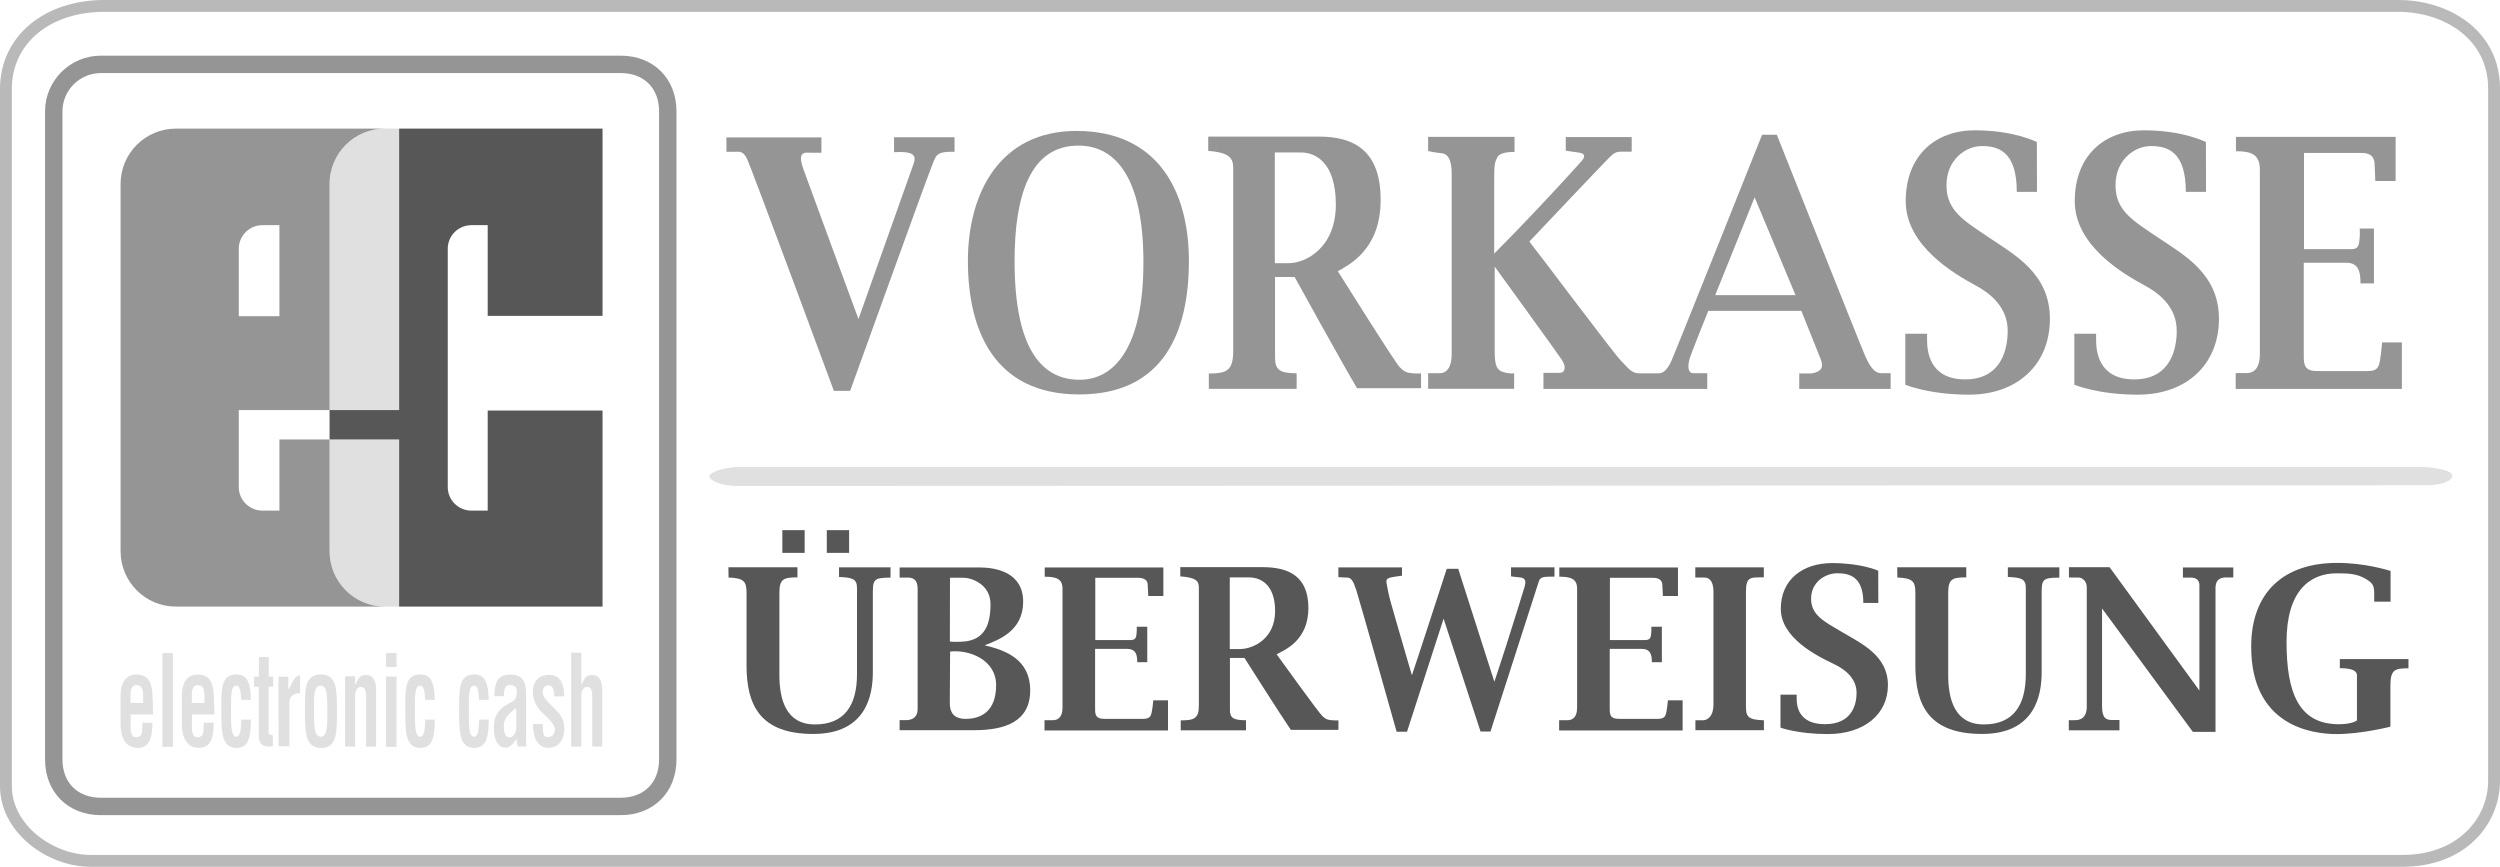
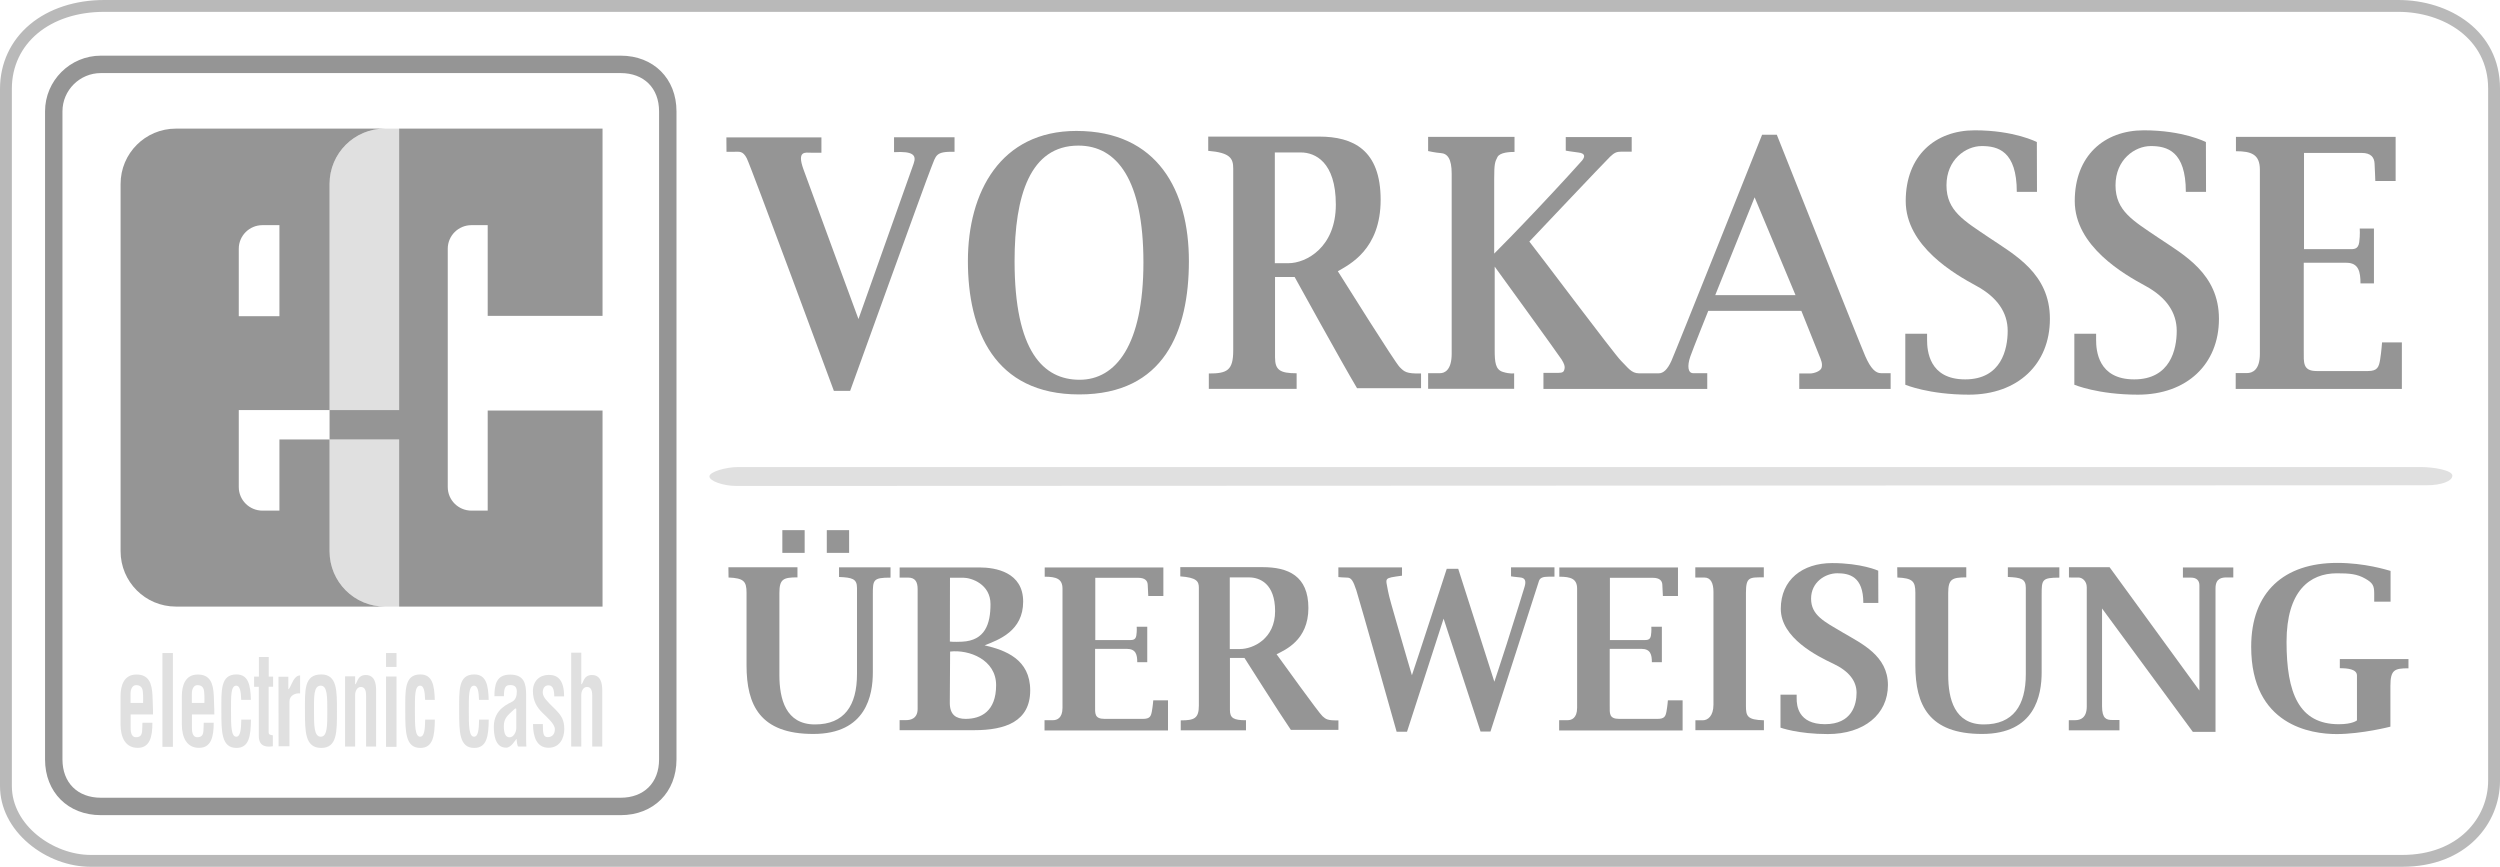
<svg xmlns="http://www.w3.org/2000/svg" version="1.1" id="Layer_1" x="0px" y="0px" width="1686.708px" height="584.813px" viewBox="0 0 1686.708 584.813" enable-background="new 0 0 1686.708 584.813" xml:space="preserve">
  <path display="none" fill="#F2F3F6" d="M1682.708,1360.767c0,28.121-22.379,54.075-62.016,54.075H61.225  C33.2,1414.842,4,1392.731,4,1364.331V893.967c0-33.121,27.942-55.917,66.291-55.917h1547.86c31.432,0,64.557,18.75,64.557,55.75  V1360.767z" />
  <g>
    <g>
      <path fill="#959595" d="M495.081,102.406c3.813,0,6.057-0.772,8.749,4.381c2.69,5.152,58.763,156.905,58.763,156.905h10.991    c0,0,51.362-142.476,54.728-150.723c3.364-8.244,2.691-10.819,15.699-10.563v-9.789h-40.821c0,0,0,3.604,0,10.048    c13.01-0.773,15.252,2.062,13.234,7.729c-2.019,5.668-37.232,104.861-37.232,104.861s-32.518-88.225-37.135-101.061    c-4.616-12.836,1.458-11.164,5.104-11.164c3.644,0,7.042,0,7.042,0V92.708h-64.126l0.074,9.695    C490.147,102.406,491.268,102.406,495.081,102.406z" />
      <path fill="#959595" d="M728.117,266.118c57.329,0,74.013-42.667,74.013-89.973c0-47.304-20.993-87.807-75.897-87.807    c-51.138,0-73.208,41.124-73.208,87.807C653.025,222.832,670.789,266.118,728.117,266.118z M727.579,98.234    c26.107,0,43.87,23.188,43.87,78.84c0,55.648-18.571,79.146-43.063,79.146c-24.49,0-43.87-19.166-43.87-80.076    C684.515,131.934,695.011,98.234,727.579,98.234z" />
      <path fill="#959595" d="M832.035,113.708c0,6.82,0,109.295,0,122.781c0,13.488-4.185,15.504-16.465,15.504v10.387h59.245    c0,0,0-4.651,0-10.542c-11.199,0-14.574-2.167-14.574-10.696c0-8.528,0-54.261,0-54.261h13.225c0,0,32.119,58.291,42.105,75.034    h43.186c0,0,0-4.961,0-9.922c-9.986,0.155-11.199-1.085-14.438-4.344c-3.24-3.254-36.98-57.207-41.701-64.646    c7.689-4.496,28.879-14.575,28.879-48.217c0-33.643-18.484-42.632-41.564-42.632c-23.074,0-74.764,0-74.764,0v9.613    C830.011,103.011,832.035,106.886,832.035,113.708z M860.106,102.857c0,0,7.963,0,17.545,0c9.58,0,23.615,6.354,23.615,35.191    c0,28.834-19.975,39.528-31.984,39.528c-6.072,0-9.176,0-9.176,0V102.857z" />
      <path fill="#959595" d="M1021.569,251.876c0,0-2.691,0.58-7.654-0.966c-4.963-1.547-5.467-6.569-5.467-14.688    c0-8.115,0-56.331,0-56.331s43.398,59.811,45.17,62.708c1.762,2.899,2.352,4.541,1.932,6.376c-0.42,1.836-1.092,2.609-4.373,2.609    c-3.279,0-9.842,0-9.842,0v10.82h110.52V251.78c0,0-5.975,0-9.508,0c-3.531,0-4.119-4.832-1.936-11.208    c1.582-4.604,12.113-30.819,12.113-30.819h62.828c0,0,10.008,25.119,11.773,29.371s2.523,6.185,1.934,8.792    c-0.588,2.609-5.383,4.058-7.734,4.058c-2.355,0-7.402,0-7.402,0v10.435h61.654V251.78c0,0-2.861,0-6.479,0    c-3.619,0-6.896-2.995-10.596-11.4c-3.701-8.404-59.717-149.47-59.717-149.47h-9.926c0,0-58.537,146.764-61.229,152.657    c-2.691,5.895-5.471,8.31-8.58,8.31c-3.111,0-7.904,0-13.207,0c-5.301,0-7.57-3.963-12.193-8.502    c-4.631-4.543-55.514-72.565-61.822-80.389c0,0,51.473-54.396,54.42-57.197c2.943-2.802,4.457-3.479,7.822-3.479    c3.363,0,6.813,0,6.813,0v-9.854h-44.496v9.182c0,0,4.633,0.827,8.496,1.256c4.859,0.538,4.541,2.899,2.523,5.411    c-1.035,1.287-15.109,16.724-29.338,31.813c-13.555,14.375-27.25,28.397-29.961,30.987c0,0,0-40.481,0-50.529    c0-10.049,0.506-11.308,2.188-14.593c1.684-3.286,8.664-3.479,11.525-3.479V92.359h-58.289v9.564c0,0,5.111,1.137,8.496,1.353    c4.543,0.292,7.4,3.771,7.4,13.913c0,10.146,0,110.338,0,121.449c0,11.115-4.795,13.141-7.822,13.141c-3.025,0-8.07,0-8.07,0    v10.534h58.031v-10.437H1021.569z M1183.813,133.133l27.588,65.99h-54.164L1183.813,133.133z" />
      <path fill="#959595" d="M1383.038,215.128c0-30.661-23.941-43.255-40.932-54.751c-16.99-11.499-28.852-18.068-28.852-35.363    c0-17.294,12.955-26.471,23.803-26.471c10.854,0,23.639,3.285,23.639,30.916h13.625l-0.088-33.62c0,0-15.139-7.922-41.887-7.922    c-26.74,0-46.59,17.196-46.59,47.726c0,30.531,33.357,49.469,47.6,57.197c14.242,7.729,21.195,18.037,21.195,30.403    c0,12.367-4.262,32.722-28.705,32.722c-24.447,0-25.68-19.581-25.68-26.667v-4.122h-14.691v34.396c0,0,15.813,6.7,42.949,6.7    C1361.282,266.271,1383.038,245.788,1383.038,215.128z" />
      <path fill="#959595" d="M1497.088,215.128c0-30.661-23.943-43.255-40.936-54.751c-16.988-11.499-28.848-18.068-28.848-35.363    c0-17.294,12.953-26.471,23.803-26.471c10.852,0,23.639,3.285,23.639,30.916h13.625l-0.084-33.62c0,0-15.141-7.922-41.887-7.922    s-46.598,17.196-46.598,47.726c0,30.531,33.365,49.469,47.607,57.197c14.24,7.729,21.193,18.037,21.193,30.403    c0,12.367-4.262,32.722-28.709,32.722s-25.682-19.581-25.682-26.667v-4.122h-14.691v34.396c0,0,15.814,6.7,42.953,6.7    C1475.333,266.271,1497.088,245.788,1497.088,215.128z" />
      <path fill="#959595" d="M1620.502,231.007h-13.375c0,0-0.42,6.183-1.262,11.401c-0.84,5.216-1.77,7.922-8.24,7.922    c-6.479,0-25.232,0-34.654,0c-9.42,0-8.664-5.796-8.664-13.626c0-7.826,0-59.42,0-59.42s20.441,0,28.764,0    c8.328,0,9.506,6.184,9.506,13.912h9.084v-37.005h-9.588c0,0,0.336,4.156-0.338,9.183c-0.674,5.024-3.785,4.734-6.729,4.734    c-2.945,0-30.529,0-30.529,0v-64.925c0,0,32.971,0,39.025,0c6.057,0,8.412,2.996,8.576,7.151    c0.168,4.153,0.504,9.951,0.504,11.784h13.713V92.362h-107.742v9.662c10.348,0,16.148,2.126,16.148,12.464    c0,10.342,0,113.431,0,124.349c0,10.92-5.217,12.853-8.578,12.853c-3.365,0-6.057,0-7.738,0v10.726H1620.5v-31.402h0.002V231.007z    " />
    </g>
    <g>
-       <path fill="#575757" d="M892.278,483.221c-2.406-2.106-27.477-37.001-30.984-41.813c5.717-2.907,21.459-9.428,21.459-31.187    s-13.738-27.575-30.883-27.575c-17.147,0-55.549,0-55.549,0v6.221c11.027,0.802,12.531,3.309,12.531,7.721s0,70.688,0,79.415    c0,8.724-3.105,10.024-12.23,10.024v6.718h44.019c0,0,0-3.008,0-6.815c-8.319,0-10.829-1.404-10.829-6.919    c0-5.518,0-35.096,0-35.096h9.827c0,0,23.867,37.7,31.287,48.529h32.086c0,0,0-3.209,0-6.417    C895.586,486.128,894.684,485.323,892.278,483.221z M836.527,437.897c-4.515,0-6.818,0-6.818,0v-48.331c0,0,5.916,0,13.035,0    c7.12,0,17.547,4.111,17.547,22.765C860.292,430.979,845.452,437.897,836.527,437.897z" />
-       <path fill="#575757" d="M1243.34,426.771c-12.623-7.437-21.434-11.686-21.434-22.872c0-11.186,9.623-17.123,17.686-17.123    s17.561,2.125,17.561,19.998h10.125l-0.064-21.748c0,0-11.25-5.124-31.121-5.124c-19.873,0-34.621,11.124-34.621,30.871    c0,19.748,24.789,31.996,35.371,36.995c10.582,5,15.748,11.666,15.748,19.665s-3.166,21.163-21.332,21.163    c-18.164,0-19.08-12.665-19.08-17.247v-2.667h-10.916v22.248c0,0,11.75,4.332,31.914,4.332c24.412,0,40.578-13.248,40.578-33.079    S1255.963,434.208,1243.34,426.771z" />
-       <path fill="#575757" d="M777.156,479.894c-0.625,3.374-1.313,5.124-6.124,5.124c-4.813,0-18.748,0-25.747,0    c-7,0-6.438-3.749-6.438-8.813c0-5.062,0-38.433,0-38.433s15.188,0,21.373,0c6.188,0,7.063,4,7.063,8.999h6.749v-23.935h-7.124    c0,0,0.25,2.688-0.25,5.937c-0.5,3.25-2.813,3.063-4.999,3.063c-2.188,0-22.688,0-22.688,0v-41.995c0,0,24.497,0,28.997,0    s6.249,1.938,6.374,4.625c0.125,2.687,0.375,6.437,0.375,7.624h10.188v-19.248h-80.055v6.249c7.688,0,12,1.375,12,8.062    c0,6.688,0,73.366,0,80.429c0,7.063-3.875,8.313-6.375,8.313s-4.5,0-5.75,0v6.938h83.305v-20.312h-9.938    C778.094,472.52,777.781,476.519,777.156,479.894z" />
-       <path fill="#575757" d="M1124.362,479.894c-0.625,3.374-1.313,5.124-6.123,5.124c-4.813,0-18.748,0-25.748,0    c-6.998,0-6.438-3.749-6.438-8.813c0-5.062,0-38.433,0-38.433s15.188,0,21.371,0c6.189,0,7.064,4,7.064,8.999h6.748v-23.935    h-7.123c0,0,0.25,2.688-0.25,5.937c-0.5,3.25-2.814,3.063-5,3.063c-2.189,0-22.688,0-22.688,0v-41.995c0,0,24.496,0,28.996,0    s6.248,1.938,6.373,4.625c0.125,2.687,0.375,6.437,0.375,7.624h10.188v-19.248h-80.055v6.249c7.689,0,11.998,1.375,11.998,8.062    c0,6.688,0,73.366,0,80.429c0,7.063-3.875,8.313-6.373,8.313c-2.5,0-4.5,0-5.75,0v6.938h83.305v-20.312h-9.938    C1125.299,472.52,1124.987,476.519,1124.362,479.894z" />
-       <rect x="527.831" y="357.68" fill="#575757" width="15.058" height="15.334" />
-       <rect x="557.827" y="357.68" fill="#575757" width="15.058" height="15.334" />
-       <path fill="#575757" d="M566.078,389.276c8.937,0.375,12.124,1.25,12.124,7.374s0,36.745,0,58.118    c0,21.372-8.624,33.995-28.372,33.995s-23.985-17.229-23.985-33.317s0-46.049,0-55.404c0-9.358,2.626-10.503,12.188-10.503v-6.803    h-46.59c0,0,0.093,3.758,0.093,6.897c10.284,0.428,12.141,2.57,12.141,10.284c0,7.713,0,22.14,0,48.993    c0,26.854,9.145,46.277,44.994,46.277c35.854,0,40.218-26.282,40.218-41.566c0-15.28,0-42.102,0-52.285    c0-10.188,0.125-11.623,11.938-11.623v-6.938h-34.746C566.078,382.777,566.078,385.714,566.078,389.276z" />
-       <path fill="#575757" d="M664.315,435.396c9.499-3.75,25.994-9.624,25.994-29.496c0-19.873-18.638-23.054-29.433-23.054    s-53.907,0-53.907,0l-0.021,6.847c0,0,1,0,5.749,0s6.416,2.834,6.416,7.833s0,73.657,0,80.74c0,7.082-5.583,7.582-7.666,7.582    s-4.5,0-4.5,0v6.791c0,0,29.371,0,50.369,0c20.997,0,37.745-5.875,37.745-26.872S678.313,438.646,664.315,435.396z     M640.943,389.776c0,0,3.25,0,8.916,0s18.415,4.416,18.415,17.831s-3.667,24.58-19.165,25.33    c-5.742,0.278-8.249-0.083-8.249-0.083L640.943,389.776z M651.442,485.015c-6.374,0-10.624-2.75-10.624-10.749    s0.208-34.662,0.208-34.662c12.707-1.5,31.038,5.416,31.038,22.664C672.064,480.015,661.816,485.015,651.442,485.015z" />
-       <path fill="#575757" d="M1019.459,388.839c0,0,2.436,0.438,6.186,0.75c3.75,0.312,3.939,2.938,3,6.187    c-0.52,1.808-6.701,21.834-12.15,38.901c-4.365,13.667-8.283,25.275-8.283,25.275l-24.371-76.178h-7.75    c0,0-20.559,63.367-23.496,71.803c0,0-5.539-18.726-10.191-34.954c-2.771-9.652-5.35-18.422-5.932-21.851    c-1.563-9.187-3.313-8.562,9.439-10.374v-5.562h-42.936v6.499c0,0,3.375,0.375,6,0.375c2.623,0,3.998,2.063,6.123,8.562    s27.186,95.425,27.186,95.425h7l24.684-76.303l24.938,76.179h6.686c0,0,31.996-99.551,32.746-101.675    c0.75-2.125,2.75-2.813,6.439-2.813c3.688,0,4,0,4,0v-6.313h-29.311v6.063h-0.004v0.003H1019.459z" />
-       <path fill="#575757" d="M1177.958,476.163c0-6.896,0-65.23,0-76.124c0-10.896,2.385-10.507,12.055-10.507v-6.771h-46.219v6.896    c0,0,1.934,0,6.189,0c4.254,0,6.059,3.865,6.059,9.669c0,5.802,0,68.453,0,76.124c0,7.674-3.867,10.51-7.154,10.51    s-2.896,0-5.025,0v6.702h46.221c0,0,0-2.899,0-6.702C1178.731,485.703,1177.958,483.063,1177.958,476.163z" />
-       <path fill="#575757" d="M1354.659,389.276c8.936,0.375,12.123,1.25,12.123,7.374s0,36.745,0,58.118    c0,21.372-8.623,33.995-28.371,33.995s-23.986-17.229-23.986-33.317s0-46.049,0-55.404c0-9.358,2.627-10.503,12.189-10.503v-6.803    h-46.59c0,0,0.092,3.758,0.092,6.897c10.285,0.428,12.141,2.57,12.141,10.284c0,7.713,0,22.14,0,48.993    c0,26.854,9.146,46.277,44.996,46.277c35.852,0,40.217-26.282,40.217-41.566c0-15.28,0-42.102,0-52.285    c0-10.188,0.125-11.623,11.939-11.623v-6.938h-34.746C1354.659,382.777,1354.659,385.714,1354.659,389.276z" />
-       <path fill="#575757" d="M1472.776,389.714c0,0,1.813,0,5.5,0s5.625,1.938,5.625,5.187c0,3.25,0,70.991,0,70.991l-60.594-83.203    h-27.42v6.935c0,0,4.271,0.028,6.521,0.028s5.5,2.188,5.5,6.624c0,4.438,0,72.616,0,80.365s-4.314,9.249-7.814,9.249    s-4.313,0-4.313,0v6.874h34.184v-6.999c0,0-1,0-4.873,0c-3.875,0-6.875-0.875-6.875-9.249s0-65.992,0-65.992l61.242,83.239h15.311    c0,0,0-90.051,0-96.862c0-6.811,4.314-7.312,7.564-7.312c3.248,0,4.436,0,4.436,0v-6.749h-33.994V389.714L1472.776,389.714z" />
-       <path fill="#575757" d="M1578.639,450.83c5.123,0,11.563,0.563,11.563,4.938c0,4.375,0,30.247,0,30.247s-2.803,2.604-12.23,2.604    c-26.996,0-35.277-21.141-35.277-55.563c0-34.425,15.686-46.258,33.898-46.258c8.648,0,13.646,0.426,19.195,3.585    c5.063,2.883,6.047,4.711,6.047,9.984c0,5.271,0,5.554,0,5.554h11.039c0,0,0-16.873,0-20.74    c-2.672-0.703-17.248-5.404-36.045-5.404c-35.797,0-57.992,19.601-57.992,56.595c0,53.191,40.682,58.894,57.617,58.894    c16.934,0,36.309-4.999,36.309-4.999s0-16.498,0-27.438c0-10.936,2.748-11.936,12.189-11.936v-6.249h-46.311L1578.639,450.83    L1578.639,450.83z" />
+       <path fill="#959595" d="M892.278,483.221c-2.406-2.106-27.477-37.001-30.984-41.813c5.717-2.907,21.459-9.428,21.459-31.187    s-13.738-27.575-30.883-27.575c-17.147,0-55.549,0-55.549,0v6.221c11.027,0.802,12.531,3.309,12.531,7.721s0,70.688,0,79.415    c0,8.724-3.105,10.024-12.23,10.024v6.718h44.019c0,0,0-3.008,0-6.815c-8.319,0-10.829-1.404-10.829-6.919    c0-5.518,0-35.096,0-35.096h9.827c0,0,23.867,37.7,31.287,48.529h32.086c0,0,0-3.209,0-6.417    C895.586,486.128,894.684,485.323,892.278,483.221z M836.527,437.897c-4.515,0-6.818,0-6.818,0v-48.331c0,0,5.916,0,13.035,0    c7.12,0,17.547,4.111,17.547,22.765C860.292,430.979,845.452,437.897,836.527,437.897z" />
+       <path fill="#959595" d="M1243.34,426.771c-12.623-7.437-21.434-11.686-21.434-22.872c0-11.186,9.623-17.123,17.686-17.123    s17.561,2.125,17.561,19.998h10.125l-0.064-21.748c0,0-11.25-5.124-31.121-5.124c-19.873,0-34.621,11.124-34.621,30.871    c0,19.748,24.789,31.996,35.371,36.995c10.582,5,15.748,11.666,15.748,19.665s-3.166,21.163-21.332,21.163    c-18.164,0-19.08-12.665-19.08-17.247v-2.667h-10.916v22.248c0,0,11.75,4.332,31.914,4.332c24.412,0,40.578-13.248,40.578-33.079    S1255.963,434.208,1243.34,426.771z" />
+       <path fill="#959595" d="M777.156,479.894c-0.625,3.374-1.313,5.124-6.124,5.124c-4.813,0-18.748,0-25.747,0    c-7,0-6.438-3.749-6.438-8.813c0-5.062,0-38.433,0-38.433s15.188,0,21.373,0c6.188,0,7.063,4,7.063,8.999h6.749v-23.935h-7.124    c0,0,0.25,2.688-0.25,5.937c-0.5,3.25-2.813,3.063-4.999,3.063c-2.188,0-22.688,0-22.688,0v-41.995c0,0,24.497,0,28.997,0    s6.249,1.938,6.374,4.625c0.125,2.687,0.375,6.437,0.375,7.624h10.188v-19.248h-80.055v6.249c7.688,0,12,1.375,12,8.062    c0,6.688,0,73.366,0,80.429c0,7.063-3.875,8.313-6.375,8.313s-4.5,0-5.75,0v6.938h83.305v-20.312h-9.938    C778.094,472.52,777.781,476.519,777.156,479.894z" />
+       <path fill="#959595" d="M1124.362,479.894c-0.625,3.374-1.313,5.124-6.123,5.124c-4.813,0-18.748,0-25.748,0    c-6.998,0-6.438-3.749-6.438-8.813c0-5.062,0-38.433,0-38.433s15.188,0,21.371,0c6.189,0,7.064,4,7.064,8.999h6.748v-23.935    h-7.123c0,0,0.25,2.688-0.25,5.937c-0.5,3.25-2.814,3.063-5,3.063c-2.189,0-22.688,0-22.688,0v-41.995c0,0,24.496,0,28.996,0    s6.248,1.938,6.373,4.625c0.125,2.687,0.375,6.437,0.375,7.624h10.188v-19.248h-80.055v6.249c7.689,0,11.998,1.375,11.998,8.062    c0,6.688,0,73.366,0,80.429c0,7.063-3.875,8.313-6.373,8.313c-2.5,0-4.5,0-5.75,0v6.938h83.305v-20.312h-9.938    C1125.299,472.52,1124.987,476.519,1124.362,479.894z" />
+       <rect x="527.831" y="357.68" fill="#959595" width="15.058" height="15.334" />
+       <rect x="557.827" y="357.68" fill="#959595" width="15.058" height="15.334" />
+       <path fill="#959595" d="M566.078,389.276c8.937,0.375,12.124,1.25,12.124,7.374s0,36.745,0,58.118    c0,21.372-8.624,33.995-28.372,33.995s-23.985-17.229-23.985-33.317s0-46.049,0-55.404c0-9.358,2.626-10.503,12.188-10.503v-6.803    h-46.59c0,0,0.093,3.758,0.093,6.897c10.284,0.428,12.141,2.57,12.141,10.284c0,7.713,0,22.14,0,48.993    c0,26.854,9.145,46.277,44.994,46.277c35.854,0,40.218-26.282,40.218-41.566c0-15.28,0-42.102,0-52.285    c0-10.188,0.125-11.623,11.938-11.623v-6.938h-34.746C566.078,382.777,566.078,385.714,566.078,389.276z" />
+       <path fill="#959595" d="M664.315,435.396c9.499-3.75,25.994-9.624,25.994-29.496c0-19.873-18.638-23.054-29.433-23.054    s-53.907,0-53.907,0l-0.021,6.847c0,0,1,0,5.749,0s6.416,2.834,6.416,7.833s0,73.657,0,80.74c0,7.082-5.583,7.582-7.666,7.582    s-4.5,0-4.5,0v6.791c0,0,29.371,0,50.369,0c20.997,0,37.745-5.875,37.745-26.872S678.313,438.646,664.315,435.396z     M640.943,389.776c0,0,3.25,0,8.916,0s18.415,4.416,18.415,17.831s-3.667,24.58-19.165,25.33    c-5.742,0.278-8.249-0.083-8.249-0.083L640.943,389.776z M651.442,485.015c-6.374,0-10.624-2.75-10.624-10.749    s0.208-34.662,0.208-34.662c12.707-1.5,31.038,5.416,31.038,22.664C672.064,480.015,661.816,485.015,651.442,485.015z" />
+       <path fill="#959595" d="M1019.459,388.839c0,0,2.436,0.438,6.186,0.75c3.75,0.312,3.939,2.938,3,6.187    c-0.52,1.808-6.701,21.834-12.15,38.901c-4.365,13.667-8.283,25.275-8.283,25.275l-24.371-76.178h-7.75    c0,0-20.559,63.367-23.496,71.803c0,0-5.539-18.726-10.191-34.954c-2.771-9.652-5.35-18.422-5.932-21.851    c-1.563-9.187-3.313-8.562,9.439-10.374v-5.562h-42.936v6.499c0,0,3.375,0.375,6,0.375c2.623,0,3.998,2.063,6.123,8.562    s27.186,95.425,27.186,95.425h7l24.684-76.303l24.938,76.179h6.686c0,0,31.996-99.551,32.746-101.675    c0.75-2.125,2.75-2.813,6.439-2.813c3.688,0,4,0,4,0v-6.313h-29.311v6.063h-0.004v0.003H1019.459z" />
+       <path fill="#959595" d="M1177.958,476.163c0-6.896,0-65.23,0-76.124c0-10.896,2.385-10.507,12.055-10.507v-6.771h-46.219v6.896    c0,0,1.934,0,6.189,0c4.254,0,6.059,3.865,6.059,9.669c0,5.802,0,68.453,0,76.124c0,7.674-3.867,10.51-7.154,10.51    s-2.896,0-5.025,0v6.702h46.221c0,0,0-2.899,0-6.702C1178.731,485.703,1177.958,483.063,1177.958,476.163z" />
+       <path fill="#959595" d="M1354.659,389.276c8.936,0.375,12.123,1.25,12.123,7.374s0,36.745,0,58.118    c0,21.372-8.623,33.995-28.371,33.995s-23.986-17.229-23.986-33.317s0-46.049,0-55.404c0-9.358,2.627-10.503,12.189-10.503v-6.803    h-46.59c0,0,0.092,3.758,0.092,6.897c10.285,0.428,12.141,2.57,12.141,10.284c0,7.713,0,22.14,0,48.993    c0,26.854,9.146,46.277,44.996,46.277c35.852,0,40.217-26.282,40.217-41.566c0-15.28,0-42.102,0-52.285    c0-10.188,0.125-11.623,11.939-11.623v-6.938h-34.746C1354.659,382.777,1354.659,385.714,1354.659,389.276z" />
+       <path fill="#959595" d="M1472.776,389.714c0,0,1.813,0,5.5,0s5.625,1.938,5.625,5.187c0,3.25,0,70.991,0,70.991l-60.594-83.203    h-27.42v6.935c0,0,4.271,0.028,6.521,0.028s5.5,2.188,5.5,6.624c0,4.438,0,72.616,0,80.365s-4.314,9.249-7.814,9.249    s-4.313,0-4.313,0v6.874h34.184v-6.999c0,0-1,0-4.873,0c-3.875,0-6.875-0.875-6.875-9.249s0-65.992,0-65.992l61.242,83.239h15.311    c0,0,0-90.051,0-96.862c0-6.811,4.314-7.312,7.564-7.312c3.248,0,4.436,0,4.436,0v-6.749h-33.994V389.714L1472.776,389.714z" />
+       <path fill="#959595" d="M1578.639,450.83c5.123,0,11.563,0.563,11.563,4.938c0,4.375,0,30.247,0,30.247s-2.803,2.604-12.23,2.604    c-26.996,0-35.277-21.141-35.277-55.563c0-34.425,15.686-46.258,33.898-46.258c8.648,0,13.646,0.426,19.195,3.585    c5.063,2.883,6.047,4.711,6.047,9.984c0,5.271,0,5.554,0,5.554h11.039c0,0,0-16.873,0-20.74    c-2.672-0.703-17.248-5.404-36.045-5.404c-35.797,0-57.992,19.601-57.992,56.595c0,53.191,40.682,58.894,57.617,58.894    c16.934,0,36.309-4.999,36.309-4.999s0-16.498,0-27.438c0-10.936,2.748-11.936,12.189-11.936v-6.249h-46.311L1578.639,450.83    L1578.639,450.83z" />
    </g>
    <path fill="#E0E0E0" d="M1633.194,315.101c-8.748,0-1126.695,0-1135.075,0s-19.481,3.231-19.481,6.322   c0,3.082,9.167,6.448,18.407,6.448s1129.401-0.461,1139.899-0.461s17.623-2.875,17.623-6.506   C1654.567,317.27,1641.944,315.101,1633.194,315.101z" />
    <g>
      <path fill="#E0E0E0" d="M92.074,455.093c-8.459,0-10.75,7.399-10.75,14.687s0,9.753,0,18.8c0,9.05,3.348,15.979,11.573,15.979    s9.928-7.402,9.928-16.92h-6.697c0,0-0.118,0.528-0.118,2.817c0,4.644-0.529,6.936-4.229,6.936c-3.701,0-3.643-4.641-3.643-6.875    c0-2.231,0-8.458,0-8.458h15.098c0,0,0.059-4.701-0.353-12.81C102.472,461.144,100.534,455.093,92.074,455.093z M96.539,474.242    H88.08c0,0,0-3.35,0-6.346c0-2.995,1.292-5.64,3.701-5.64c2.409,0,4.229,0.999,4.582,4.288    C96.715,469.838,96.539,474.242,96.539,474.242z" />
      <path fill="#E0E0E0" d="M319.84,497.043c-3.52,0-3.541-7.619-3.541-17.222c0-9.6-0.267-17.218,3.541-17.218    c2.482,0,3.161,3.887,3.347,9.594h6.524c-0.256-10.021-1.699-17.166-9.755-17.166c-10.925,0-10.163,10.972-10.163,24.79    c0,13.822,0.06,24.793,10.163,24.793c8.566,0,9.655-8.08,9.791-19.104h-6.514C323.129,492.262,322.595,497.043,319.84,497.043z" />
      <g>
        <path fill="#E0E0E0" d="M399.324,455.42c-6.043,0-5.771,6.249-7.146,6.249v-21.335h-6.798v63.359h6.798     c0,0-0.017-32.097-0.017-34.739c0-2.642,1.351-5.463,3.819-5.463c2.468,0,3.583,1.766,3.583,5.874c0,4.113,0,34.312,0,34.312     h6.762c0,0,0-33.149,0-37.892C406.329,461.05,405.367,455.42,399.324,455.42z" />
        <path fill="#E0E0E0" d="M354.97,468.722c0-7.753-1.524-13.571-10.81-13.571s-10.575,6.815-10.575,14.57h6.404     c0-6.403,1.292-7.521,4.403-7.521c3.114,0,4.289,1.585,4.289,4.405s-0.646,5.229-2.817,6.64     c-2.174,1.411-12.689,4.699-12.689,17.037c0,12.336,4.817,14.157,8.342,14.157c3.525,0,6.168-5.347,7.053-5.933     c0,1.408,0.408,5.169,1.175,5.169c0.764,0,5.405,0,5.405,0s-0.179-1.585-0.179-4.645     C354.97,495.981,354.97,476.477,354.97,468.722z M348.332,491.28c0,2.646-1.821,6.17-4.465,6.17c-2.646,0-3.938-2.292-3.938-7.58     c0-5.282,2.585-7.226,6.697-11.043c0.702-0.649,1.704-1.47,1.704-0.115C348.332,480.061,348.332,488.638,348.332,491.28z" />
        <path fill="#E0E0E0" d="M366.191,467.194c0-3.289,1.645-4.813,3.816-4.813s3.938,1.405,3.938,7.46c0,0,3.815,0,6.639,0     c0-10.929-4.171-14.513-10.281-14.513c-6.107,0-10.751,3.994-10.751,10.929c0,6.934,2.997,11.277,6.348,14.567     c3.349,3.289,8.46,7.696,8.46,11.104s-1.821,5.401-4.817,5.401s-3.29-2.584-3.29-8.811h-6.638     c0,9.104,2.817,15.979,10.457,15.979c7.637,0,10.633-6.521,10.633-12.569s-1.704-9.046-6.521-13.807     C369.363,473.362,366.191,470.484,366.191,467.194z" />
      </g>
      <g>
        <path fill="#E0E0E0" d="M133.432,455.093c-8.46,0-10.75,7.399-10.75,14.687s0,9.753,0,18.8c0,9.05,3.348,15.979,11.573,15.979     s9.929-7.402,9.929-16.92h-6.697c0,0-0.118,0.528-0.118,2.817c0,4.644-0.529,6.936-4.229,6.936c-3.702,0-3.643-4.641-3.643-6.875     c0-2.231,0-8.458,0-8.458h15.098c0,0,0.059-4.701-0.353-12.81C143.831,461.144,141.892,455.093,133.432,455.093z      M137.897,474.242h-8.46c0,0,0-3.35,0-6.346c0-2.995,1.293-5.64,3.702-5.64c2.409,0,4.229,0.999,4.582,4.288     C138.073,469.838,137.897,474.242,137.897,474.242z" />
        <path fill="#E0E0E0" d="M159.401,497.043c-3.521,0-3.542-7.619-3.542-17.222c0-9.6-0.266-17.218,3.542-17.218     c2.482,0,3.16,3.887,3.346,9.594h6.524c-0.256-10.021-1.698-17.166-9.755-17.166c-10.925,0-10.164,10.972-10.164,24.79     c0,13.822,0.061,24.793,10.164,24.793c8.568,0,9.655-8.08,9.792-19.104h-6.514C162.69,492.262,162.156,497.043,159.401,497.043z" />
        <path fill="#E0E0E0" d="M181.312,443.281h-6.638v13.221h-3.231v6.87h3.172c0,0,0,25.439,0,33.254     c0,7.813,6.228,7.345,9.458,6.875v-7.402c-1.527-0.294-2.82-0.294-2.82-1.998c0-1.702,0-30.783,0-30.783h2.996v-6.813h-2.938     L181.312,443.281L181.312,443.281z" />
        <path fill="#E0E0E0" d="M196.997,460.85c-0.999,2.174-1.88,4.172-2.467,4.172v-8.461h-6.638l0.059,46.941h7.343     c0,0,0-26.438,0-30.314s3.936-5.757,7.167-5.347c0,0,0-7.521,0-12.16C199.758,455.681,197.996,458.676,196.997,460.85z" />
        <path fill="#E0E0E0" d="M216.733,455.031c-11.805,0-10.983,10.972-10.983,24.79c0,13.822,0.066,24.793,10.983,24.793     c10.791,0,10.604-10.971,10.604-24.793C227.337,466.003,227.524,455.031,216.733,455.031z M216.415,497.043     c-4.543,0-4.571-7.619-4.571-17.222c0-9.6-0.342-17.218,4.571-17.218c4.491,0,4.412,7.618,4.412,17.218     C220.827,489.424,220.906,497.043,216.415,497.043z" />
        <path fill="#E0E0E0" d="M283.476,497.043c-3.52,0-3.542-7.619-3.542-17.222c0-9.6-0.265-17.218,3.542-17.218     c2.482,0,3.161,3.887,3.347,9.594h6.523c-0.256-10.021-1.698-17.166-9.755-17.166c-10.925,0-10.163,10.972-10.163,24.79     c0,13.822,0.06,24.793,10.163,24.793c8.568,0,9.655-8.08,9.791-19.104h-6.514C286.765,492.262,286.231,497.043,283.476,497.043z" />
        <path fill="#E0E0E0" d="M246.749,455.42c-6.043,0-5.769,6.249-7.143,6.249v-5.357h-6.798v47.385h6.798     c0,0-0.017-32.097-0.017-34.736c0-2.645,1.351-5.466,3.819-5.466c2.467,0,3.584,1.766,3.584,5.874c0,4.113,0,34.312,0,34.312     h6.762c0,0,0-33.149,0-37.892C253.754,461.05,252.792,455.42,246.749,455.42z" />
        <rect x="109.587" y="440.601" fill="#E0E0E0" width="7.064" height="63.278" />
        <rect x="260.451" y="440.601" fill="#E0E0E0" width="7.065" height="9.366" />
        <rect x="260.451" y="456.427" fill="#E0E0E0" width="7.065" height="47.452" />
      </g>
      <path fill="#E0E0E0" d="M259.657,86.781c-20.602,0-37.303,16.699-37.303,37.306v152.583h46.933V86.781H259.657z M222.354,371.942    c0,20.604,16.701,37.305,37.303,37.305h9.63v-112.75h-46.933V371.942L222.354,371.942z" />
-       <path fill="#575757" d="M406.521,213.094V86.781H269.287v189.889h-46.933v19.828h46.933v112.749h137.235V276.988H329.04v67.521    h-10.96c-8.829,0-15.986-7.118-15.986-15.898V167.807c0-8.779,7.157-15.9,15.986-15.9h10.959v61.188L406.521,213.094    L406.521,213.094z" />
+       <path fill="#959595" d="M406.521,213.094V86.781H269.287v189.889h-46.933v19.828h46.933v112.749h137.235V276.988H329.04v67.521    h-10.96c-8.829,0-15.986-7.118-15.986-15.898V167.807c0-8.779,7.157-15.9,15.986-15.9h10.959v61.188L406.521,213.094    L406.521,213.094z" />
      <path fill="#959595" d="M222.354,371.942v-75.444h-33.833v48.014h-11.435c-8.829,0-15.987-7.118-15.987-15.898V276.67h61.255    V124.084c0-20.604,16.701-37.306,37.303-37.306H118.662c-20.602,0-37.302,16.699-37.302,37.306V371.94    c0,20.604,16.701,37.305,37.302,37.305h140.995C239.055,409.244,222.354,392.544,222.354,371.942z M161.099,167.807    c0-8.779,7.158-15.9,15.987-15.9h11.435v61.437h-27.422V167.807z" />
      <g>
        <path fill="#959595" d="M68.076,37.554c-20.78,0-37.685,16.862-37.685,37.587v437.242c0,22.13,15.497,37.586,37.685,37.586     h350.655c22.188,0,37.685-15.456,37.685-37.586V75.141c0-22.131-15.497-37.587-37.685-37.587H68.076z M42.141,512.383V75.141     c0-14.246,11.634-25.838,25.935-25.838h350.655c15.756,0,25.936,10.143,25.936,25.838v437.242     c0,15.692-10.18,25.836-25.936,25.836H68.076C52.321,538.219,42.141,528.075,42.141,512.383z" />
      </g>
    </g>
    <g>
      <path fill="#B9B9B9" d="M70.291,0C50.703,0,32.914,5.849,20.2,16.469C7.174,27.35,0,42.779,0,59.917v470.385    c0,14.546,6.936,28.386,19.53,38.968c11.755,9.878,26.953,15.543,41.695,15.543h1559.467c43.34,0,66.016-29.216,66.016-58.075    V59.75c0-39.229-34.488-59.75-68.557-59.75H70.291z M8,530.302V59.917C8,29.35,33.615,8,70.291,8h1547.86    c30.094,0,60.557,17.772,60.557,51.75v466.984c0,24.884-19.928,50.075-58.016,50.075H61.225C36.1,576.813,8,556.922,8,530.302z" />
    </g>
  </g>
</svg>
